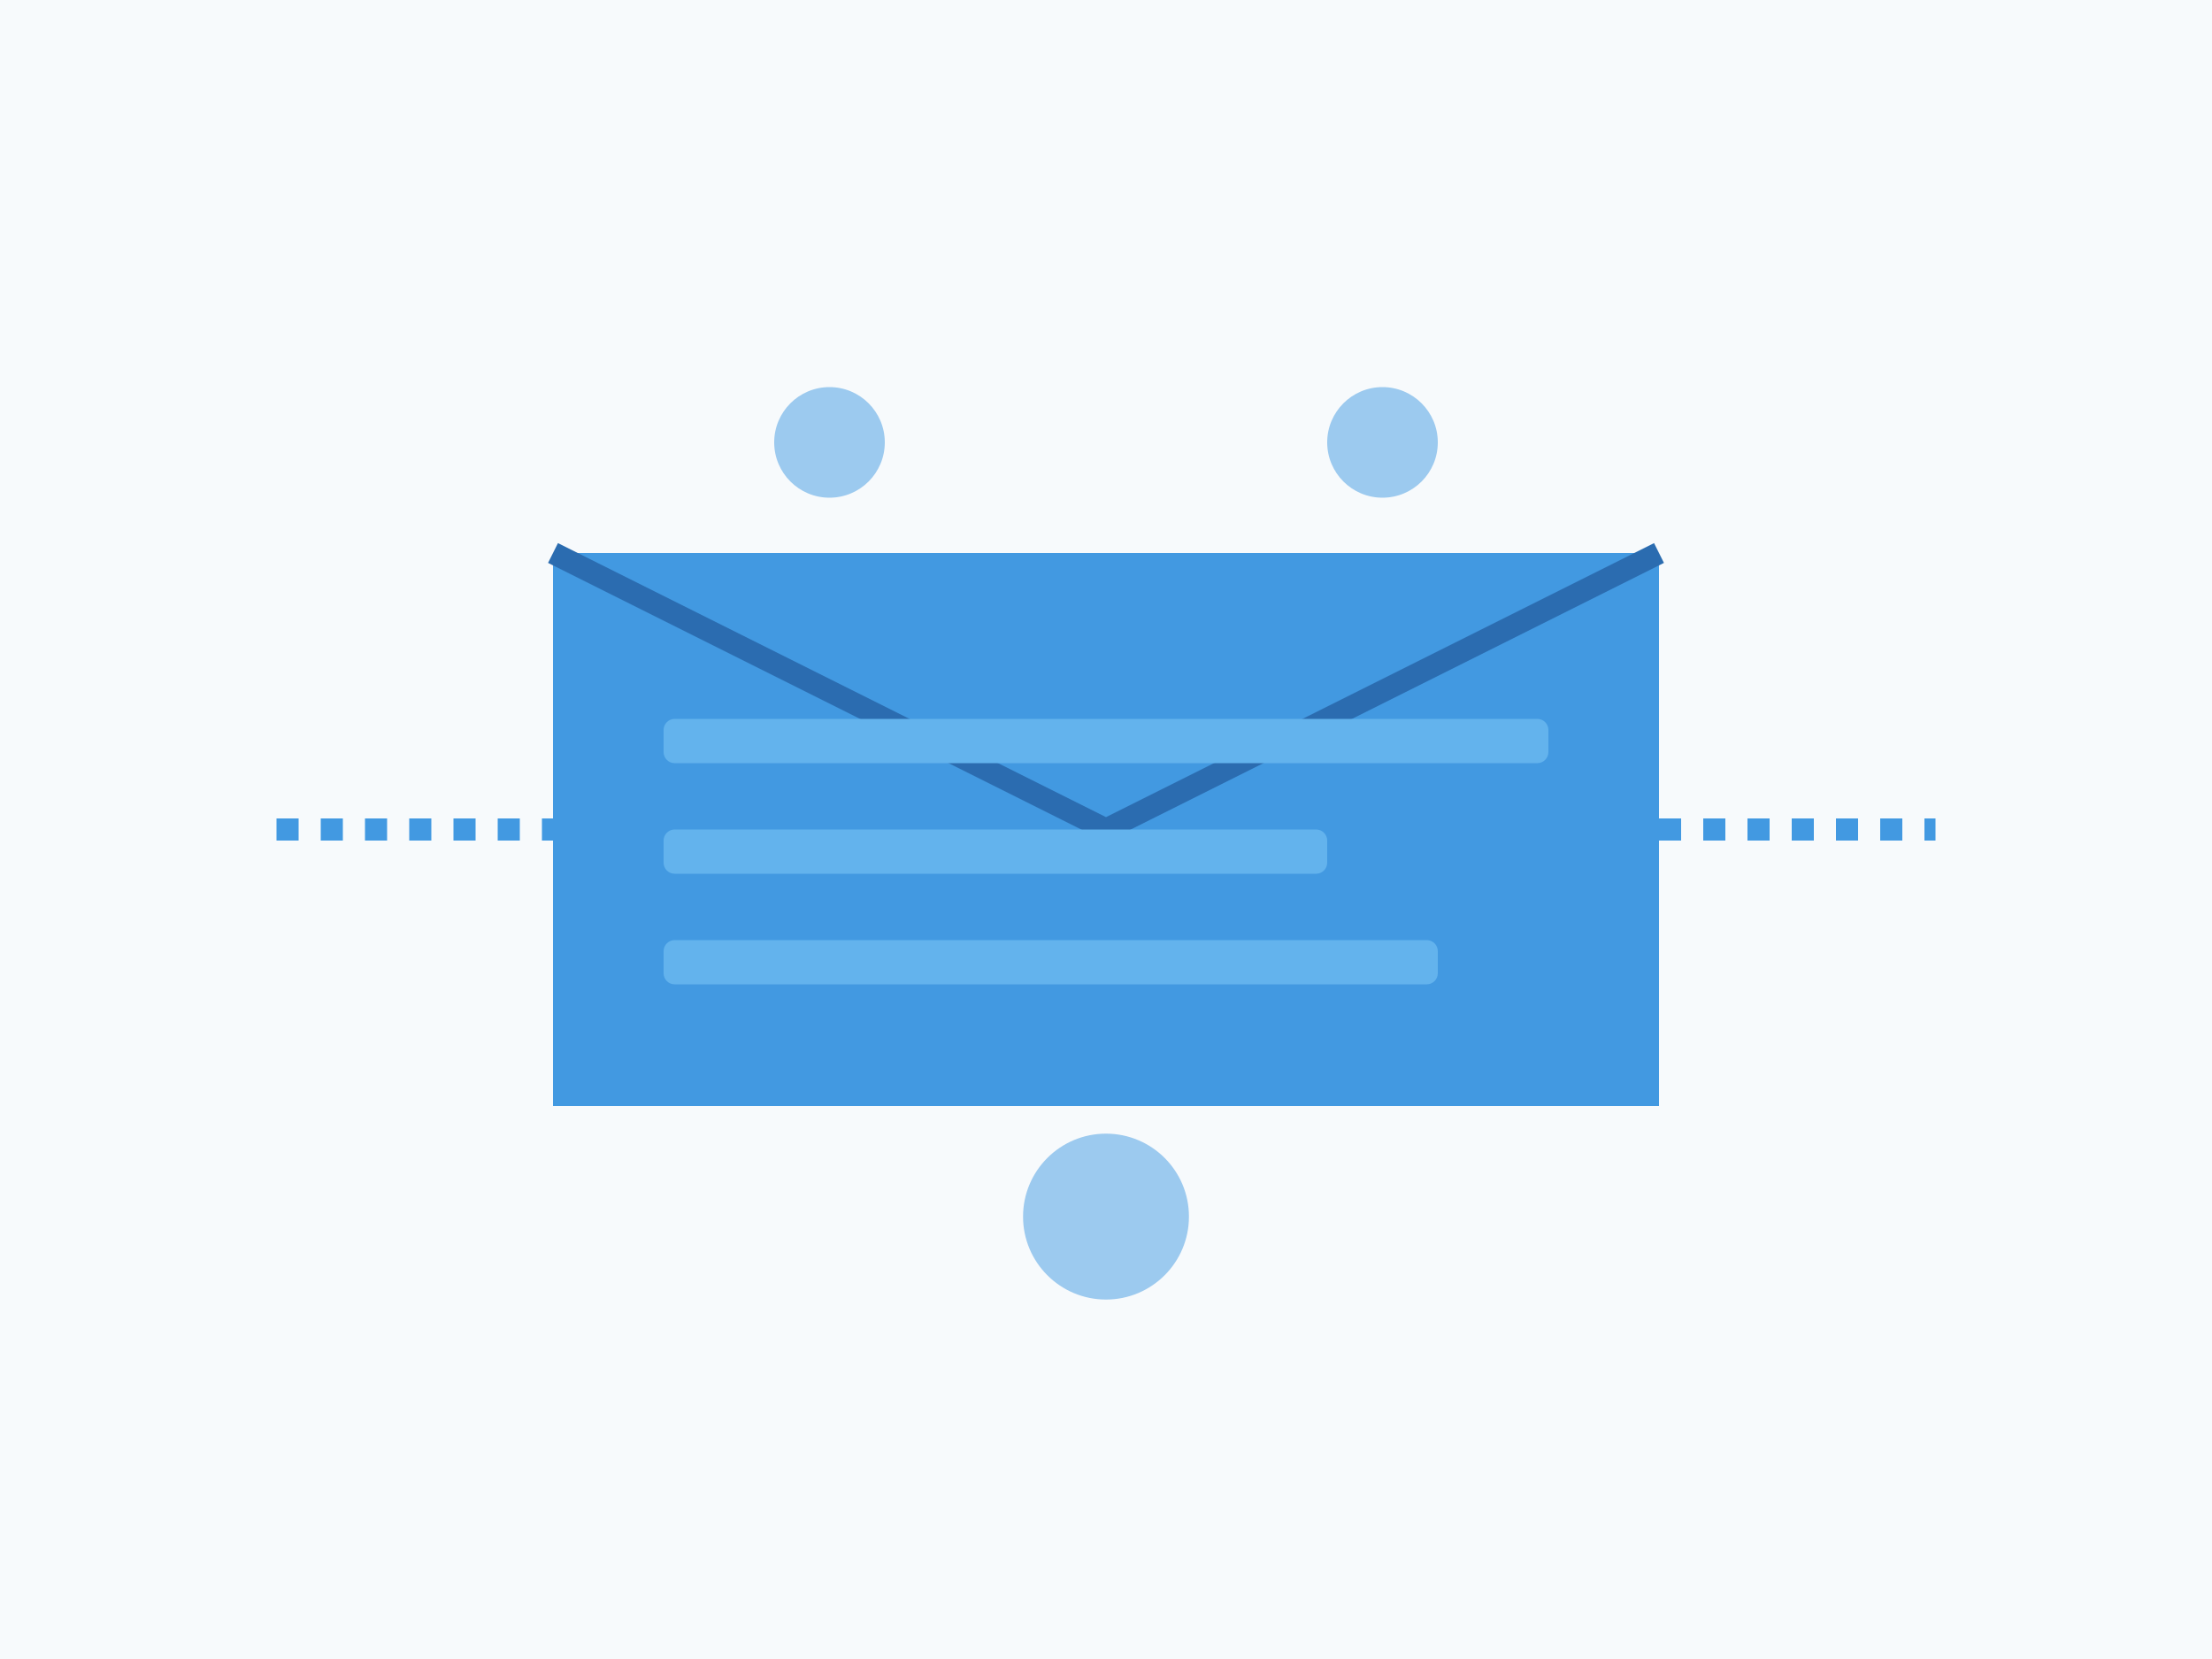
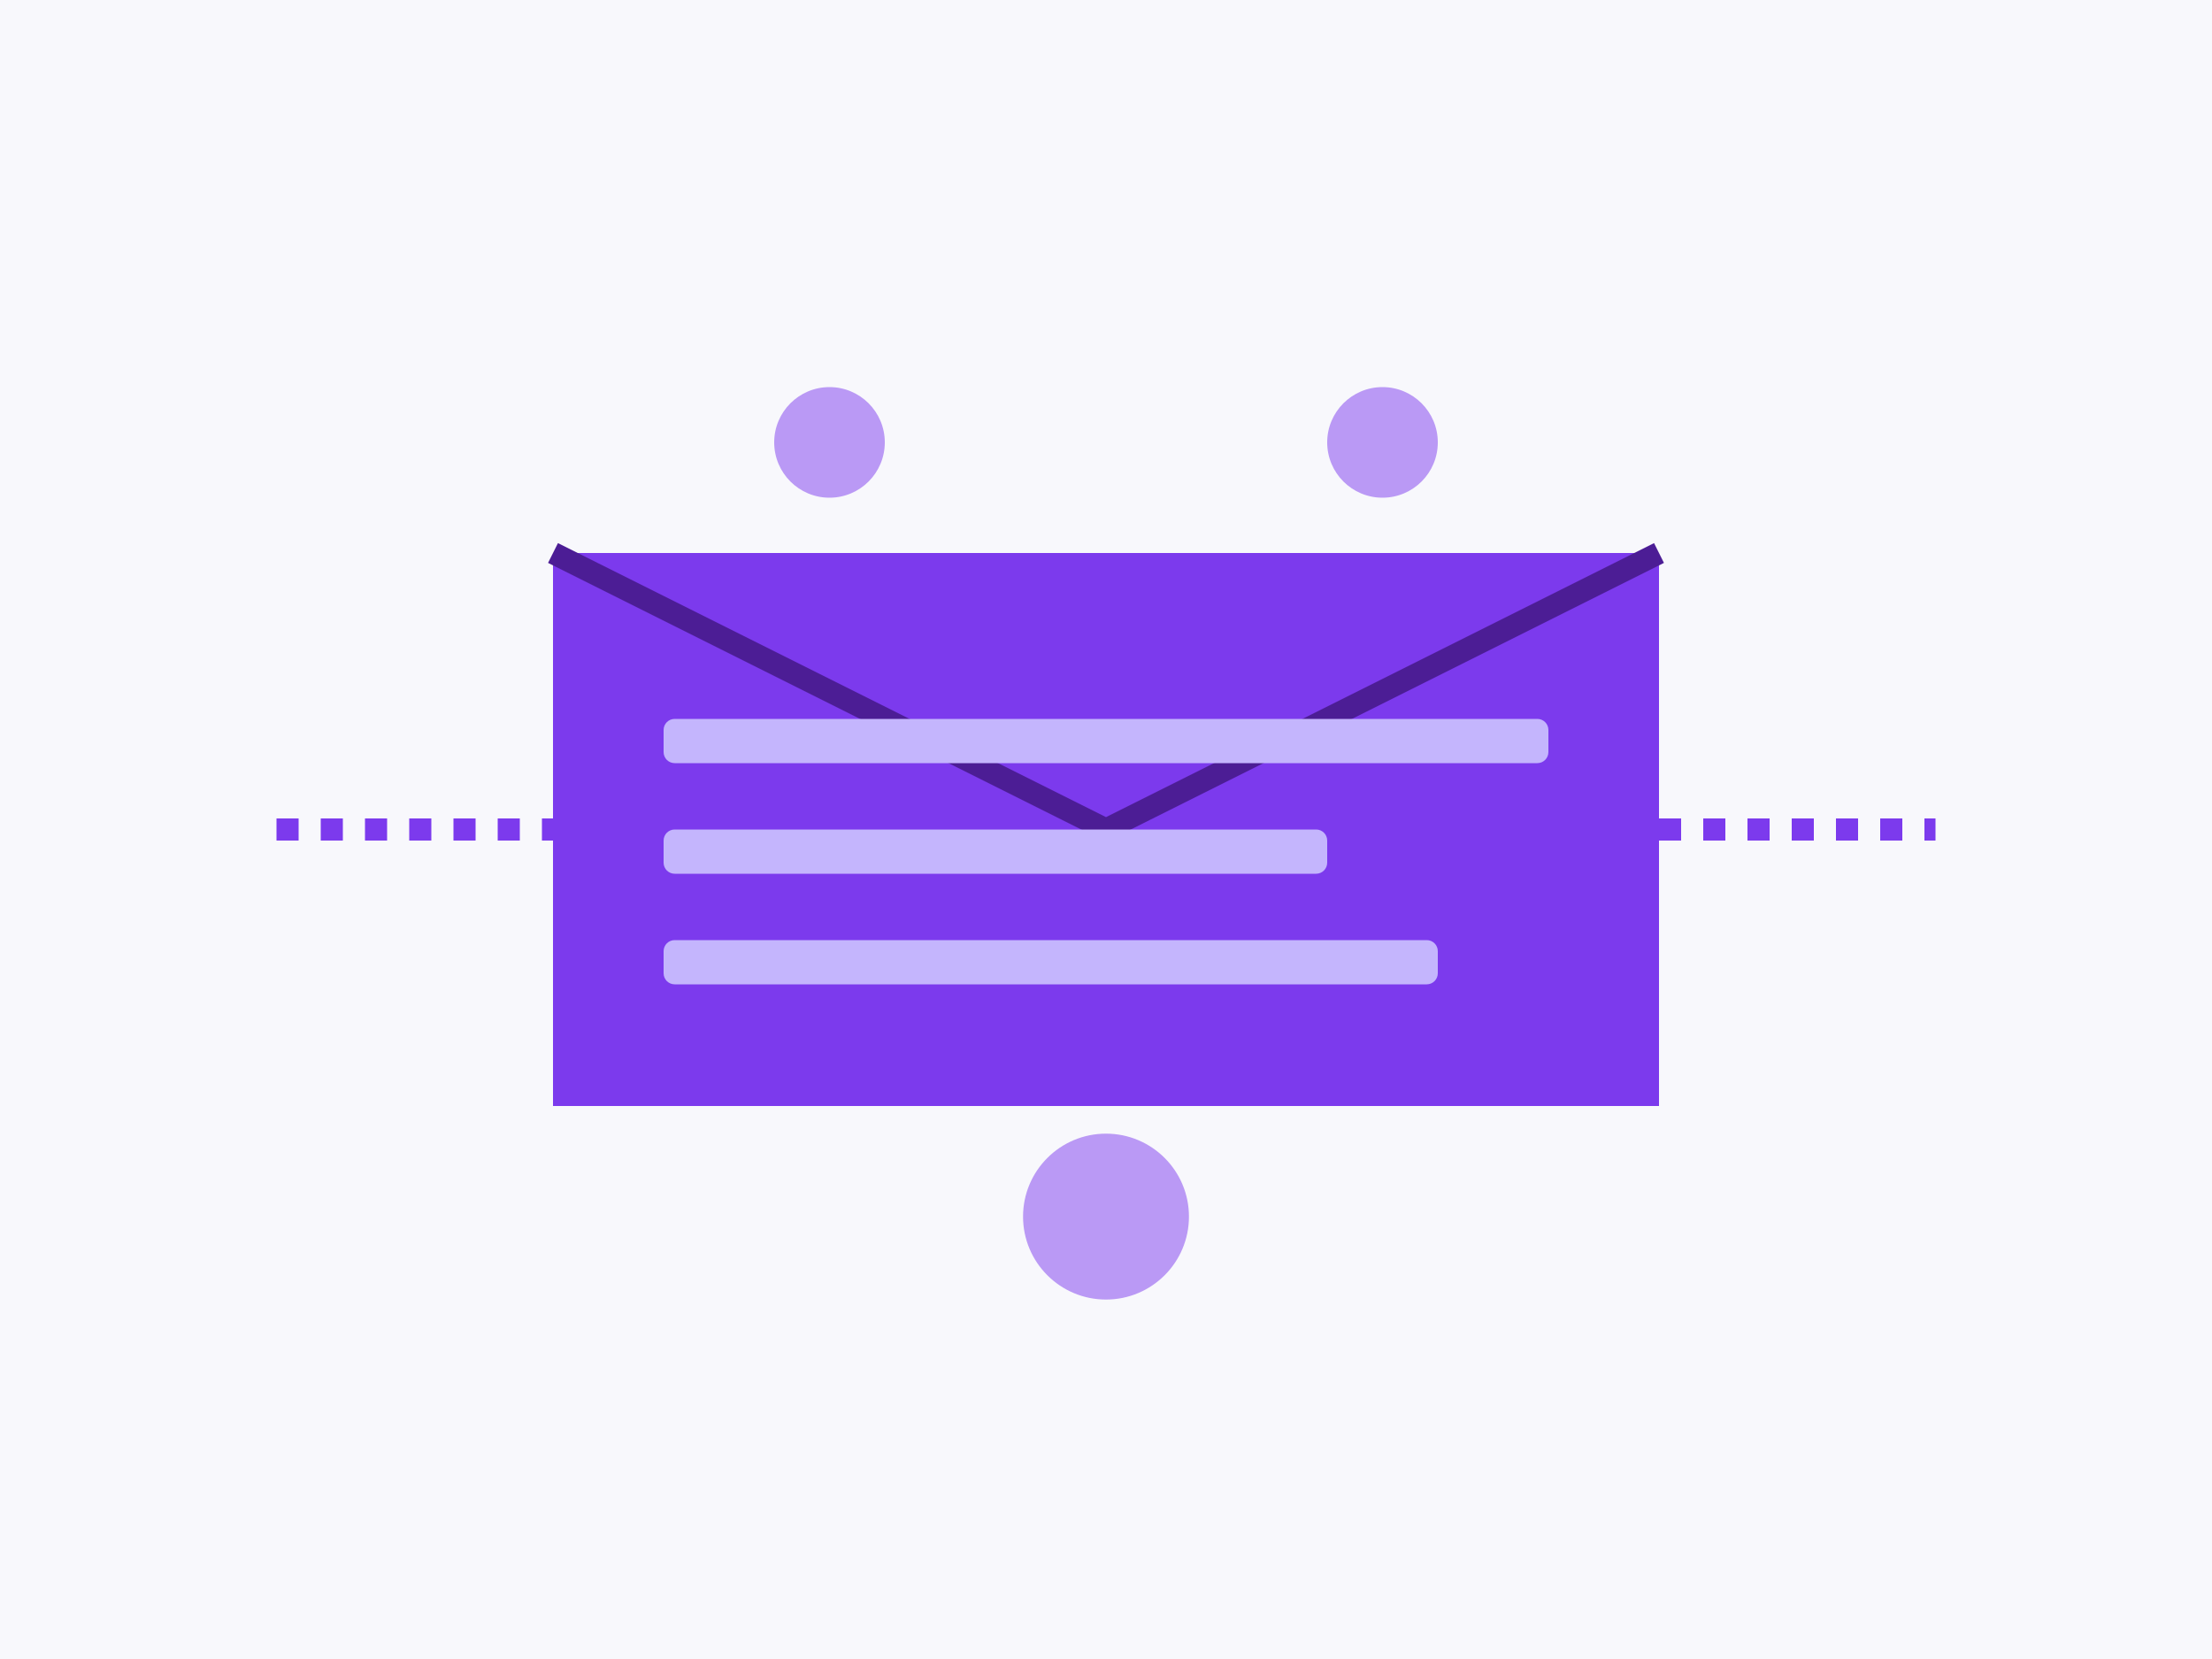
<svg xmlns="http://www.w3.org/2000/svg" width="400" height="300" viewBox="0 0 400 300" fill="none">
-   <rect width="400" height="300" fill="#F7FAFC" />
-   <path d="M100 100H300V200H100V100Z" fill="#4299E1" />
-   <path d="M100 100L200 150L300 100" stroke="#2B6CB0" stroke-width="4" />
-   <rect x="120" y="130" width="160" height="8" rx="2" fill="#63B3ED" />
-   <rect x="120" y="150" width="120" height="8" rx="2" fill="#63B3ED" />
-   <rect x="120" y="170" width="140" height="8" rx="2" fill="#63B3ED" />
-   <circle cx="150" cy="80" r="10" fill="#4299E1" opacity="0.5" />
-   <circle cx="250" cy="80" r="10" fill="#4299E1" opacity="0.5" />
-   <circle cx="200" cy="220" r="15" fill="#4299E1" opacity="0.5" />
-   <path d="M50 150L100 150" stroke="#4299E1" stroke-width="4" stroke-dasharray="4 4" />
-   <path d="M300 150L350 150" stroke="#4299E1" stroke-width="4" stroke-dasharray="4 4" />
+   <rect width="400" height="300" fill="#F8F8FC" />
+   <path d="M100 100H300V200H100V100Z" fill="#7C3AED" />
+   <path d="M100 100L200 150L300 100" stroke="#4C1D95" stroke-width="4" />
+   <rect x="120" y="130" width="160" height="8" rx="2" fill="#C4B5FD" />
+   <rect x="120" y="150" width="120" height="8" rx="2" fill="#C4B5FD" />
+   <rect x="120" y="170" width="140" height="8" rx="2" fill="#C4B5FD" />
+   <circle cx="150" cy="80" r="10" fill="#7C3AED" opacity="0.5" />
+   <circle cx="250" cy="80" r="10" fill="#7C3AED" opacity="0.5" />
+   <circle cx="200" cy="220" r="15" fill="#7C3AED" opacity="0.5" />
+   <path d="M50 150L100 150" stroke="#7C3AED" stroke-width="4" stroke-dasharray="4 4" />
+   <path d="M300 150L350 150" stroke="#7C3AED" stroke-width="4" stroke-dasharray="4 4" />
</svg>
